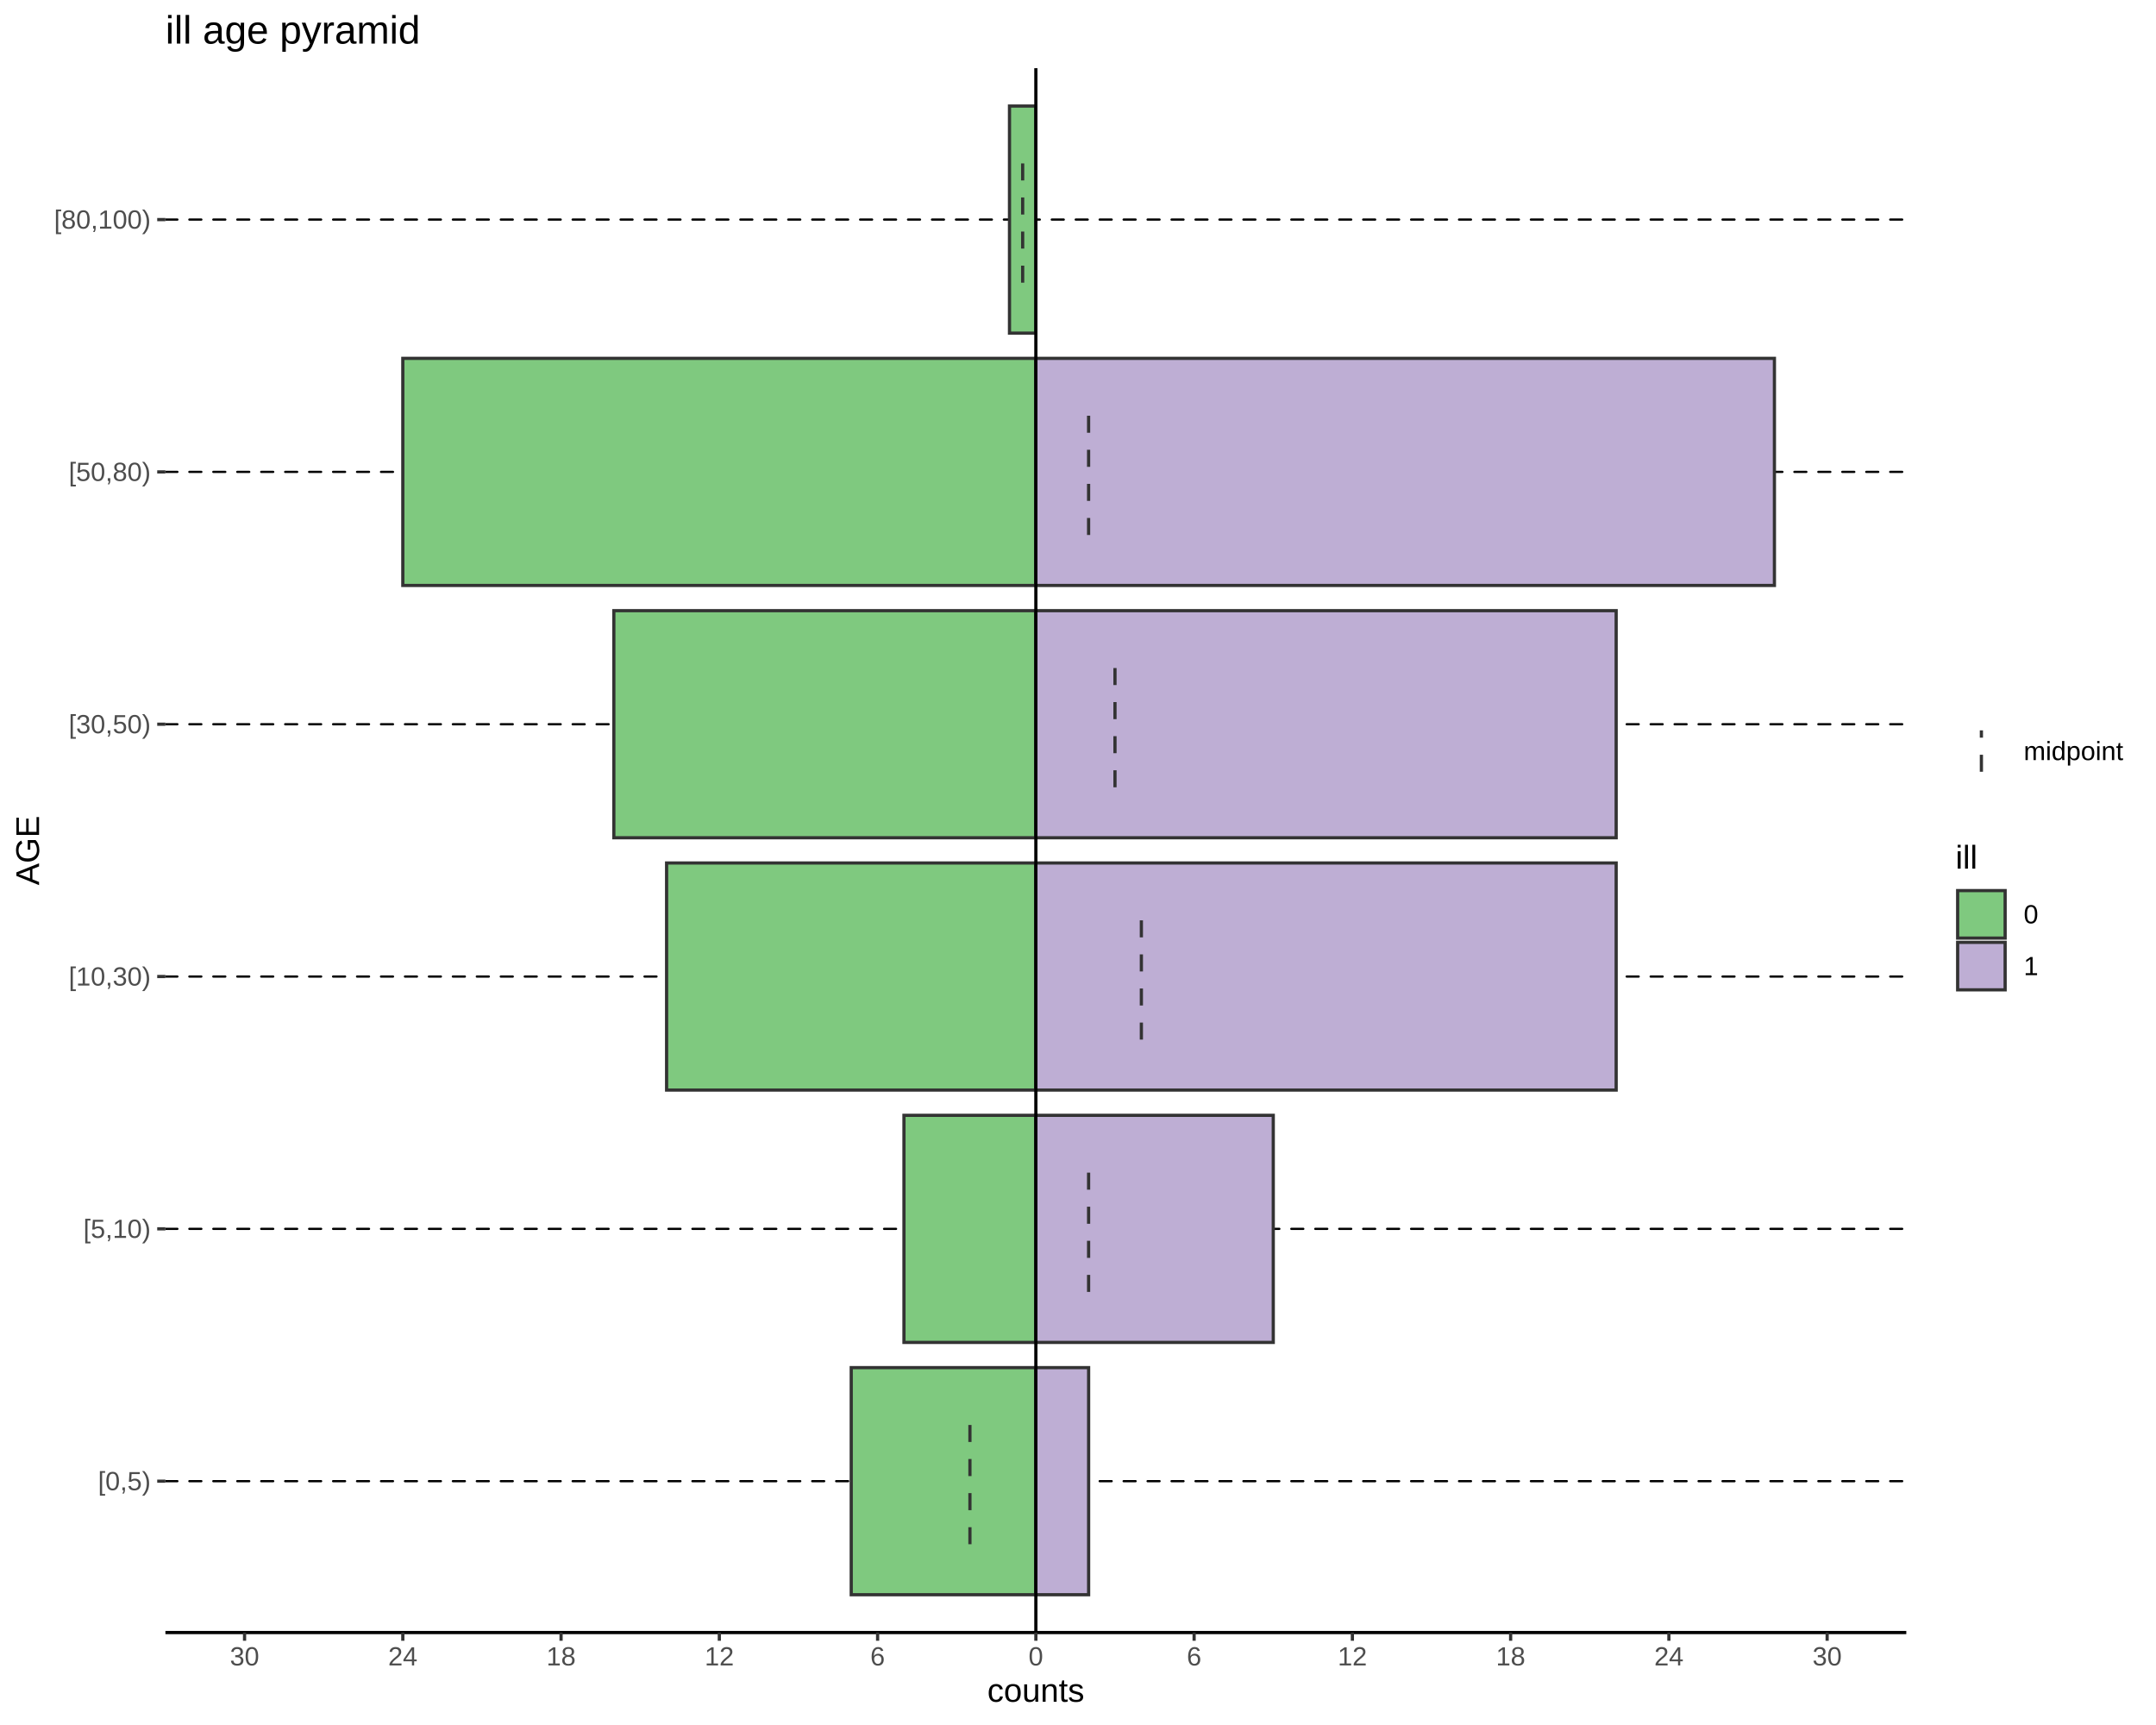
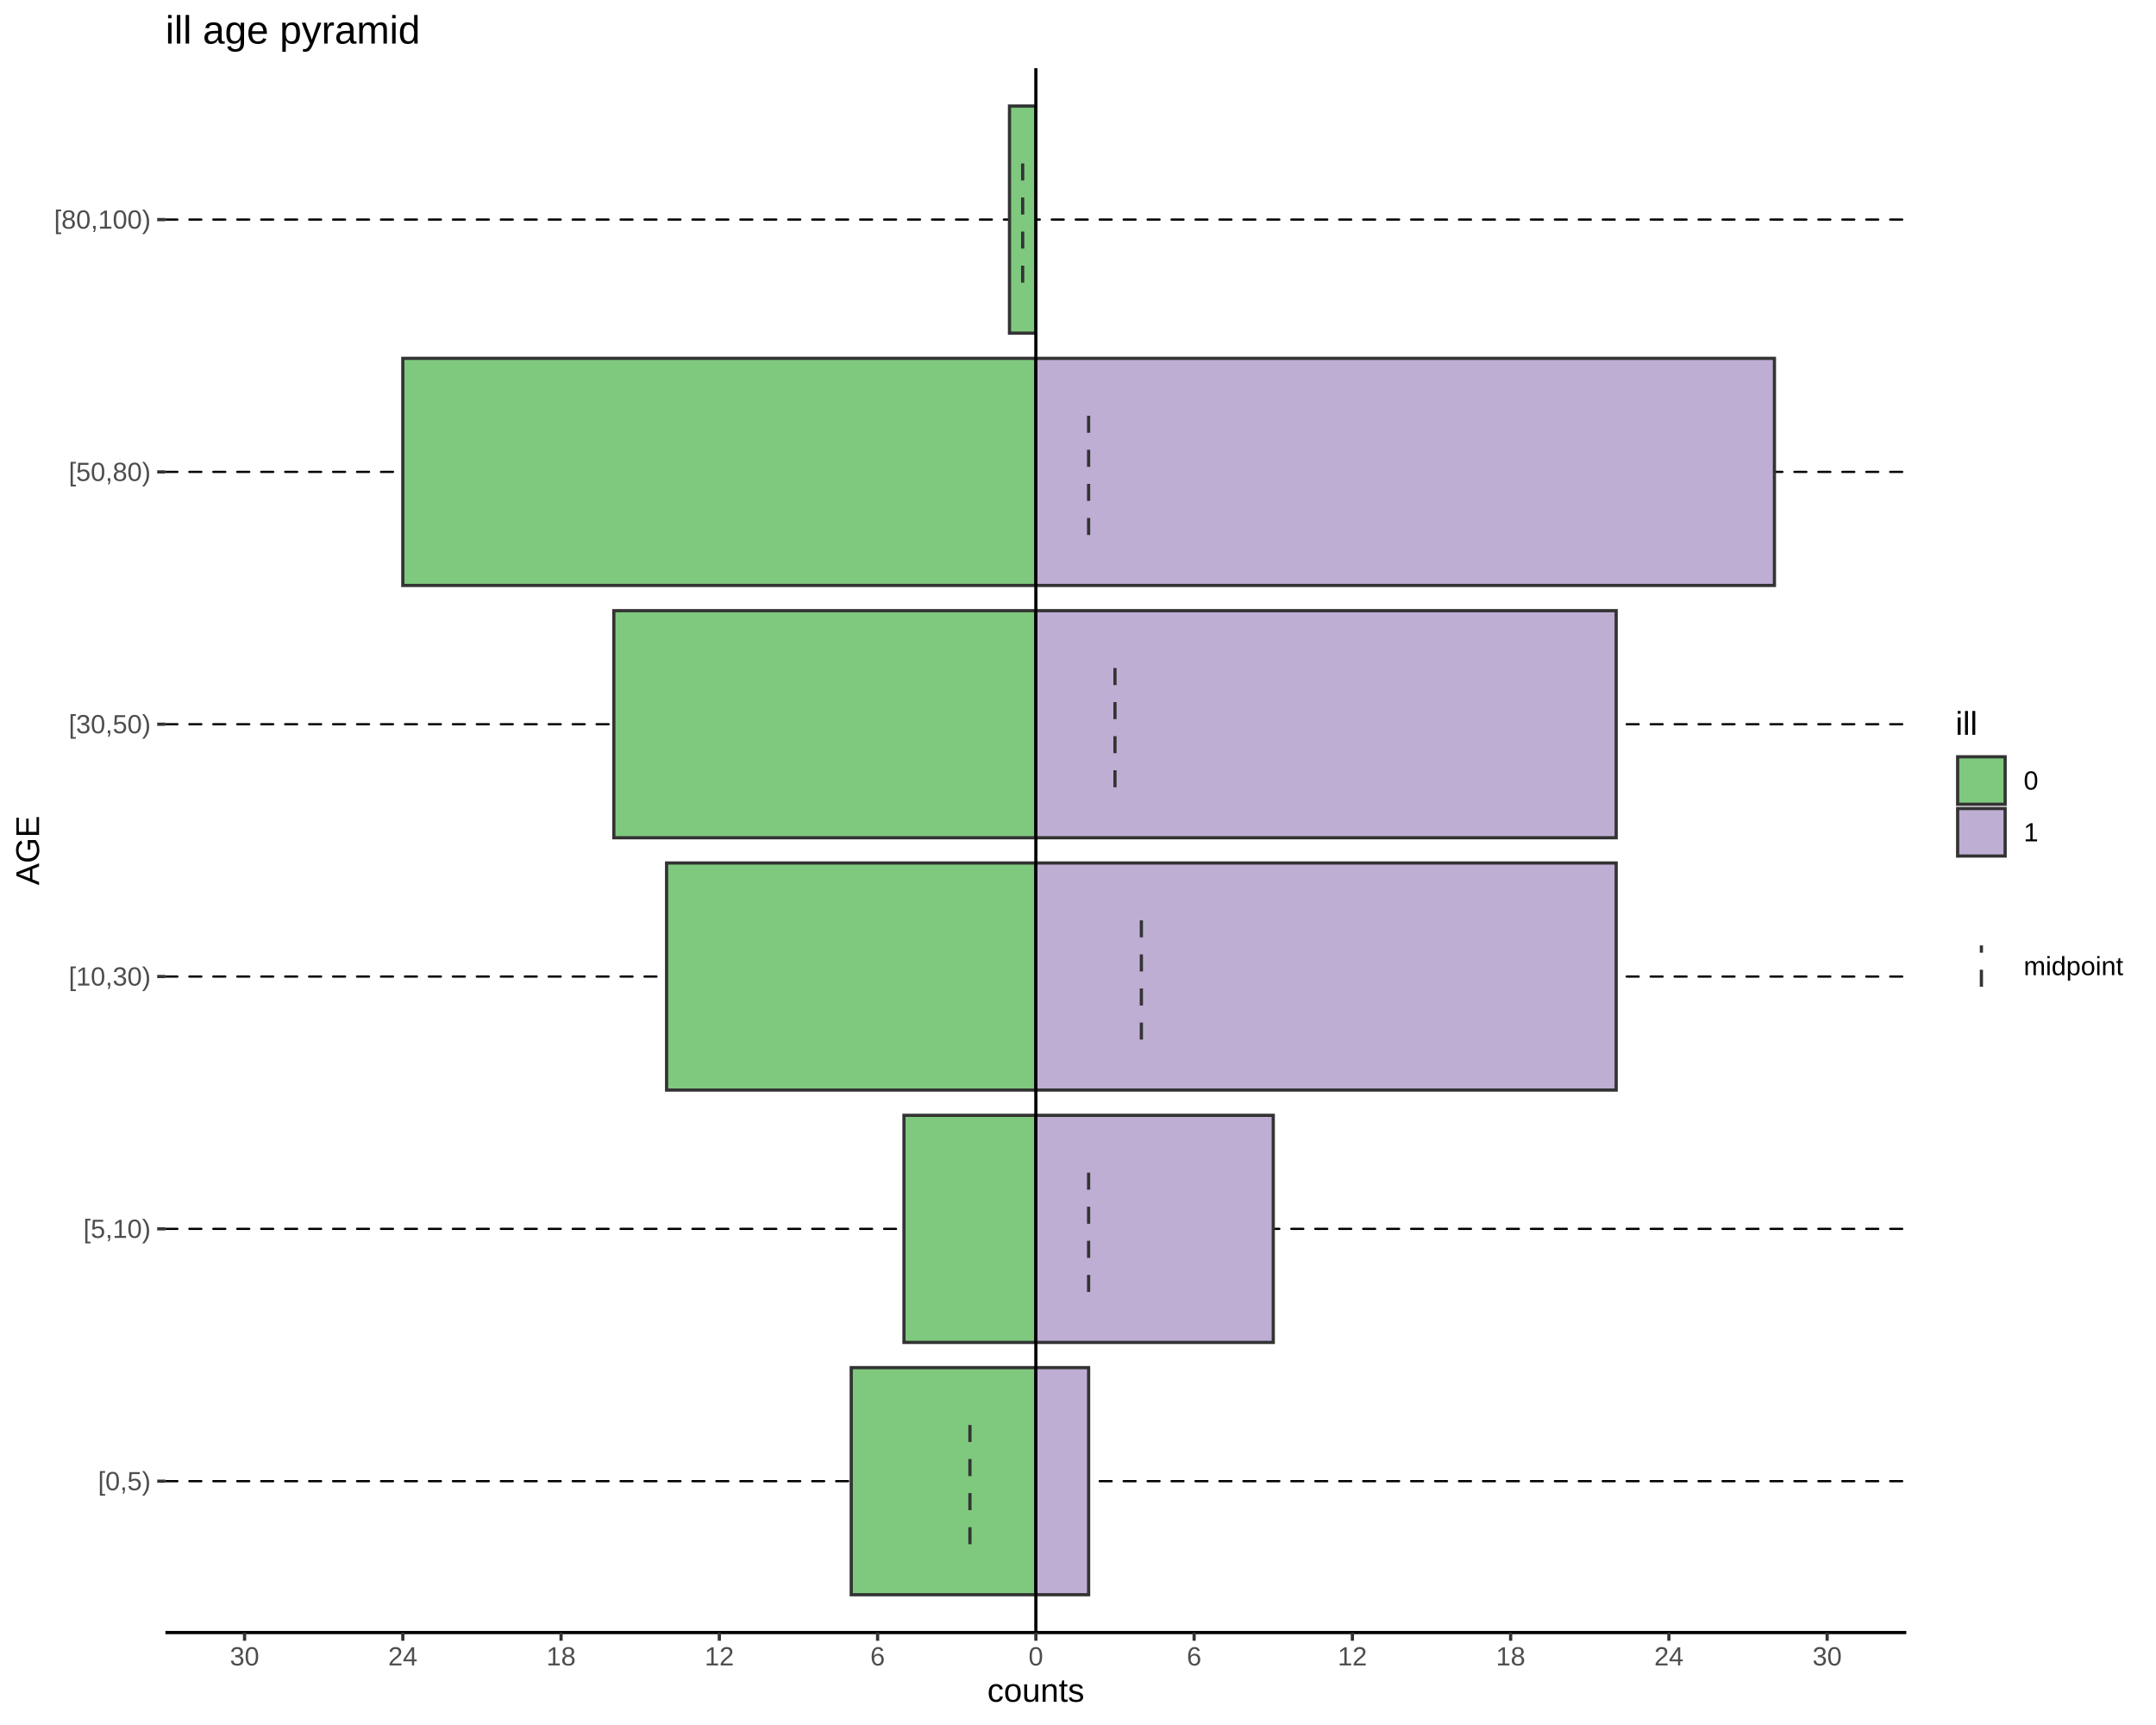
<svg xmlns="http://www.w3.org/2000/svg" viewBox="0 0 720.00 576.00">
  <defs>
    <style type="text/css">
    line, polyline, polygon, path, rect, circle {
      fill: none;
      stroke: #000000;
      stroke-linecap: round;
      stroke-linejoin: round;
      stroke-miterlimit: 10.00;
    }
  </style>
  </defs>
  <rect width="100%" height="100%" style="stroke: none; fill: #FFFFFF;" />
  <rect x="0.00" y="0.00" width="720.00" height="576.00" style="stroke-width: 1.07; stroke: #FFFFFF; fill: #FFFFFF;" />
  <defs>
    <clipPath id="cpNTUuMjR8NjM2LjYxfDU0NS4xM3wyMi43Nw==">
      <rect x="55.24" y="22.77" width="581.36" height="522.36" />
    </clipPath>
  </defs>
  <rect x="55.24" y="22.77" width="581.36" height="522.36" style="stroke-width: 1.07; stroke: none; fill: #FFFFFF;" clip-path="url(#cpNTUuMjR8NjM2LjYxfDU0NS4xM3wyMi43Nw==)" />
  <polyline points="55.24,494.58 636.61,494.58 " style="stroke-width: 0.75; stroke-dasharray: 4.00,4.00;" clip-path="url(#cpNTUuMjR8NjM2LjYxfDU0NS4xM3wyMi43Nw==)" />
  <polyline points="55.24,410.33 636.61,410.33 " style="stroke-width: 0.75; stroke-dasharray: 4.00,4.00;" clip-path="url(#cpNTUuMjR8NjM2LjYxfDU0NS4xM3wyMi43Nw==)" />
  <polyline points="55.24,326.08 636.61,326.08 " style="stroke-width: 0.75; stroke-dasharray: 4.00,4.00;" clip-path="url(#cpNTUuMjR8NjM2LjYxfDU0NS4xM3wyMi43Nw==)" />
  <polyline points="55.24,241.83 636.61,241.83 " style="stroke-width: 0.75; stroke-dasharray: 4.00,4.00;" clip-path="url(#cpNTUuMjR8NjM2LjYxfDU0NS4xM3wyMi43Nw==)" />
  <polyline points="55.24,157.57 636.61,157.57 " style="stroke-width: 0.75; stroke-dasharray: 4.00,4.00;" clip-path="url(#cpNTUuMjR8NjM2LjYxfDU0NS4xM3wyMi43Nw==)" />
  <polyline points="55.24,73.32 636.61,73.32 " style="stroke-width: 0.75; stroke-dasharray: 4.00,4.00;" clip-path="url(#cpNTUuMjR8NjM2LjYxfDU0NS4xM3wyMi43Nw==)" />
  <rect x="284.27" y="456.67" width="61.66" height="75.83" style="stroke-width: 1.07; stroke: #333333; stroke-linecap: square; stroke-linejoin: miter; fill: #7FC97F;" clip-path="url(#cpNTUuMjR8NjM2LjYxfDU0NS4xM3wyMi43Nw==)" />
  <rect x="301.88" y="372.42" width="44.04" height="75.83" style="stroke-width: 1.07; stroke: #333333; stroke-linecap: square; stroke-linejoin: miter; fill: #7FC97F;" clip-path="url(#cpNTUuMjR8NjM2LjYxfDU0NS4xM3wyMi43Nw==)" />
  <rect x="222.61" y="288.16" width="123.32" height="75.83" style="stroke-width: 1.07; stroke: #333333; stroke-linecap: square; stroke-linejoin: miter; fill: #7FC97F;" clip-path="url(#cpNTUuMjR8NjM2LjYxfDU0NS4xM3wyMi43Nw==)" />
  <rect x="204.99" y="203.91" width="140.94" height="75.83" style="stroke-width: 1.07; stroke: #333333; stroke-linecap: square; stroke-linejoin: miter; fill: #7FC97F;" clip-path="url(#cpNTUuMjR8NjM2LjYxfDU0NS4xM3wyMi43Nw==)" />
  <rect x="134.52" y="119.66" width="211.41" height="75.83" style="stroke-width: 1.07; stroke: #333333; stroke-linecap: square; stroke-linejoin: miter; fill: #7FC97F;" clip-path="url(#cpNTUuMjR8NjM2LjYxfDU0NS4xM3wyMi43Nw==)" />
  <rect x="337.12" y="35.41" width="8.81" height="75.83" style="stroke-width: 1.07; stroke: #333333; stroke-linecap: square; stroke-linejoin: miter; fill: #7FC97F;" clip-path="url(#cpNTUuMjR8NjM2LjYxfDU0NS4xM3wyMi43Nw==)" />
  <rect x="345.93" y="456.67" width="17.62" height="75.83" style="stroke-width: 1.07; stroke: #333333; stroke-linecap: square; stroke-linejoin: miter; fill: #BEAED4;" clip-path="url(#cpNTUuMjR8NjM2LjYxfDU0NS4xM3wyMi43Nw==)" />
  <rect x="345.93" y="372.42" width="79.28" height="75.83" style="stroke-width: 1.07; stroke: #333333; stroke-linecap: square; stroke-linejoin: miter; fill: #BEAED4;" clip-path="url(#cpNTUuMjR8NjM2LjYxfDU0NS4xM3wyMi43Nw==)" />
  <rect x="345.93" y="288.16" width="193.79" height="75.83" style="stroke-width: 1.07; stroke: #333333; stroke-linecap: square; stroke-linejoin: miter; fill: #BEAED4;" clip-path="url(#cpNTUuMjR8NjM2LjYxfDU0NS4xM3wyMi43Nw==)" />
  <rect x="345.93" y="203.91" width="193.79" height="75.83" style="stroke-width: 1.07; stroke: #333333; stroke-linecap: square; stroke-linejoin: miter; fill: #BEAED4;" clip-path="url(#cpNTUuMjR8NjM2LjYxfDU0NS4xM3wyMi43Nw==)" />
  <rect x="345.93" y="119.66" width="246.64" height="75.83" style="stroke-width: 1.07; stroke: #333333; stroke-linecap: square; stroke-linejoin: miter; fill: #BEAED4;" clip-path="url(#cpNTUuMjR8NjM2LjYxfDU0NS4xM3wyMi43Nw==)" />
  <line x1="323.91" y1="515.64" x2="323.91" y2="473.52" style="stroke-width: 1.07; stroke: #333333; stroke-dasharray: 5.69,5.69; stroke-linecap: butt;" clip-path="url(#cpNTUuMjR8NjM2LjYxfDU0NS4xM3wyMi43Nw==)" />
  <line x1="363.54" y1="431.39" x2="363.54" y2="389.27" style="stroke-width: 1.07; stroke: #333333; stroke-dasharray: 5.69,5.69; stroke-linecap: butt;" clip-path="url(#cpNTUuMjR8NjM2LjYxfDU0NS4xM3wyMi43Nw==)" />
  <line x1="381.16" y1="347.14" x2="381.16" y2="305.01" style="stroke-width: 1.07; stroke: #333333; stroke-dasharray: 5.69,5.69; stroke-linecap: butt;" clip-path="url(#cpNTUuMjR8NjM2LjYxfDU0NS4xM3wyMi43Nw==)" />
  <line x1="372.35" y1="262.89" x2="372.35" y2="220.76" style="stroke-width: 1.07; stroke: #333333; stroke-dasharray: 5.69,5.69; stroke-linecap: butt;" clip-path="url(#cpNTUuMjR8NjM2LjYxfDU0NS4xM3wyMi43Nw==)" />
  <line x1="363.54" y1="178.64" x2="363.54" y2="136.51" style="stroke-width: 1.07; stroke: #333333; stroke-dasharray: 5.69,5.69; stroke-linecap: butt;" clip-path="url(#cpNTUuMjR8NjM2LjYxfDU0NS4xM3wyMi43Nw==)" />
  <line x1="341.52" y1="94.39" x2="341.52" y2="52.26" style="stroke-width: 1.07; stroke: #333333; stroke-dasharray: 5.69,5.69; stroke-linecap: butt;" clip-path="url(#cpNTUuMjR8NjM2LjYxfDU0NS4xM3wyMi43Nw==)" />
  <line x1="345.93" y1="545.13" x2="345.93" y2="22.77" style="stroke-width: 1.07; stroke-linecap: butt;" clip-path="url(#cpNTUuMjR8NjM2LjYxfDU0NS4xM3wyMi43Nw==)" />
  <defs>
    <clipPath id="cpMC4wMHw3MjAuMDB8NTc2LjAwfDAuMDA=">
      <rect x="0.00" y="0.00" width="720.00" height="576.00" />
    </clipPath>
  </defs>
  <g clip-path="url(#cpMC4wMHw3MjAuMDB8NTc2LjAwfDAuMDA=)">
    <text x="32.73" y="497.60" style="font-size: 8.80px; fill: #4D4D4D; font-family: Liberation Sans;" textLength="17.58px" lengthAdjust="spacingAndGlyphs">[0,5)</text>
  </g>
  <g clip-path="url(#cpMC4wMHw3MjAuMDB8NTc2LjAwfDAuMDA=)">
    <text x="27.84" y="413.35" style="font-size: 8.80px; fill: #4D4D4D; font-family: Liberation Sans;" textLength="22.47px" lengthAdjust="spacingAndGlyphs">[5,10)</text>
  </g>
  <g clip-path="url(#cpMC4wMHw3MjAuMDB8NTc2LjAwfDAuMDA=)">
    <text x="22.95" y="329.10" style="font-size: 8.80px; fill: #4D4D4D; font-family: Liberation Sans;" textLength="27.36px" lengthAdjust="spacingAndGlyphs">[10,30)</text>
  </g>
  <g clip-path="url(#cpMC4wMHw3MjAuMDB8NTc2LjAwfDAuMDA=)">
    <text x="22.95" y="244.85" style="font-size: 8.80px; fill: #4D4D4D; font-family: Liberation Sans;" textLength="27.36px" lengthAdjust="spacingAndGlyphs">[30,50)</text>
  </g>
  <g clip-path="url(#cpMC4wMHw3MjAuMDB8NTc2LjAwfDAuMDA=)">
    <text x="22.95" y="160.60" style="font-size: 8.80px; fill: #4D4D4D; font-family: Liberation Sans;" textLength="27.36px" lengthAdjust="spacingAndGlyphs">[50,80)</text>
  </g>
  <g clip-path="url(#cpMC4wMHw3MjAuMDB8NTc2LjAwfDAuMDA=)">
    <text x="18.06" y="76.35" style="font-size: 8.80px; fill: #4D4D4D; font-family: Liberation Sans;" textLength="32.25px" lengthAdjust="spacingAndGlyphs">[80,100)</text>
  </g>
  <polyline points="52.50,494.58 55.24,494.58 " style="stroke-width: 1.07; stroke: #333333; stroke-linecap: butt;" clip-path="url(#cpMC4wMHw3MjAuMDB8NTc2LjAwfDAuMDA=)" />
  <polyline points="52.50,410.33 55.24,410.33 " style="stroke-width: 1.07; stroke: #333333; stroke-linecap: butt;" clip-path="url(#cpMC4wMHw3MjAuMDB8NTc2LjAwfDAuMDA=)" />
  <polyline points="52.50,326.08 55.24,326.08 " style="stroke-width: 1.07; stroke: #333333; stroke-linecap: butt;" clip-path="url(#cpMC4wMHw3MjAuMDB8NTc2LjAwfDAuMDA=)" />
  <polyline points="52.50,241.83 55.24,241.83 " style="stroke-width: 1.07; stroke: #333333; stroke-linecap: butt;" clip-path="url(#cpMC4wMHw3MjAuMDB8NTc2LjAwfDAuMDA=)" />
  <polyline points="52.50,157.57 55.24,157.57 " style="stroke-width: 1.07; stroke: #333333; stroke-linecap: butt;" clip-path="url(#cpMC4wMHw3MjAuMDB8NTc2LjAwfDAuMDA=)" />
  <polyline points="52.50,73.32 55.24,73.32 " style="stroke-width: 1.07; stroke: #333333; stroke-linecap: butt;" clip-path="url(#cpMC4wMHw3MjAuMDB8NTc2LjAwfDAuMDA=)" />
  <polyline points="55.24,545.13 636.61,545.13 " style="stroke-width: 1.07; stroke-linecap: butt;" clip-path="url(#cpMC4wMHw3MjAuMDB8NTc2LjAwfDAuMDA=)" />
  <polyline points="81.67,547.87 81.67,545.13 " style="stroke-width: 1.07; stroke: #333333; stroke-linecap: butt;" clip-path="url(#cpMC4wMHw3MjAuMDB8NTc2LjAwfDAuMDA=)" />
  <polyline points="134.52,547.87 134.52,545.13 " style="stroke-width: 1.07; stroke: #333333; stroke-linecap: butt;" clip-path="url(#cpMC4wMHw3MjAuMDB8NTc2LjAwfDAuMDA=)" />
  <polyline points="187.37,547.87 187.37,545.13 " style="stroke-width: 1.07; stroke: #333333; stroke-linecap: butt;" clip-path="url(#cpMC4wMHw3MjAuMDB8NTc2LjAwfDAuMDA=)" />
  <polyline points="240.22,547.87 240.22,545.13 " style="stroke-width: 1.07; stroke: #333333; stroke-linecap: butt;" clip-path="url(#cpMC4wMHw3MjAuMDB8NTc2LjAwfDAuMDA=)" />
  <polyline points="293.08,547.87 293.08,545.13 " style="stroke-width: 1.07; stroke: #333333; stroke-linecap: butt;" clip-path="url(#cpMC4wMHw3MjAuMDB8NTc2LjAwfDAuMDA=)" />
  <polyline points="345.93,547.87 345.93,545.13 " style="stroke-width: 1.07; stroke: #333333; stroke-linecap: butt;" clip-path="url(#cpMC4wMHw3MjAuMDB8NTc2LjAwfDAuMDA=)" />
  <polyline points="398.78,547.87 398.78,545.13 " style="stroke-width: 1.07; stroke: #333333; stroke-linecap: butt;" clip-path="url(#cpMC4wMHw3MjAuMDB8NTc2LjAwfDAuMDA=)" />
  <polyline points="451.63,547.87 451.63,545.13 " style="stroke-width: 1.07; stroke: #333333; stroke-linecap: butt;" clip-path="url(#cpMC4wMHw3MjAuMDB8NTc2LjAwfDAuMDA=)" />
  <polyline points="504.48,547.87 504.48,545.13 " style="stroke-width: 1.07; stroke: #333333; stroke-linecap: butt;" clip-path="url(#cpMC4wMHw3MjAuMDB8NTc2LjAwfDAuMDA=)" />
  <polyline points="557.33,547.87 557.33,545.13 " style="stroke-width: 1.07; stroke: #333333; stroke-linecap: butt;" clip-path="url(#cpMC4wMHw3MjAuMDB8NTc2LjAwfDAuMDA=)" />
  <polyline points="610.18,547.87 610.18,545.13 " style="stroke-width: 1.07; stroke: #333333; stroke-linecap: butt;" clip-path="url(#cpMC4wMHw3MjAuMDB8NTc2LjAwfDAuMDA=)" />
  <g clip-path="url(#cpMC4wMHw3MjAuMDB8NTc2LjAwfDAuMDA=)">
    <text x="76.78" y="556.11" style="font-size: 8.80px; fill: #4D4D4D; font-family: Liberation Sans;" textLength="9.78px" lengthAdjust="spacingAndGlyphs">30</text>
  </g>
  <g clip-path="url(#cpMC4wMHw3MjAuMDB8NTc2LjAwfDAuMDA=)">
    <text x="129.63" y="556.11" style="font-size: 8.80px; fill: #4D4D4D; font-family: Liberation Sans;" textLength="9.78px" lengthAdjust="spacingAndGlyphs">24</text>
  </g>
  <g clip-path="url(#cpMC4wMHw3MjAuMDB8NTc2LjAwfDAuMDA=)">
    <text x="182.48" y="556.11" style="font-size: 8.80px; fill: #4D4D4D; font-family: Liberation Sans;" textLength="9.78px" lengthAdjust="spacingAndGlyphs">18</text>
  </g>
  <g clip-path="url(#cpMC4wMHw3MjAuMDB8NTc2LjAwfDAuMDA=)">
    <text x="235.33" y="556.11" style="font-size: 8.80px; fill: #4D4D4D; font-family: Liberation Sans;" textLength="9.78px" lengthAdjust="spacingAndGlyphs">12</text>
  </g>
  <g clip-path="url(#cpMC4wMHw3MjAuMDB8NTc2LjAwfDAuMDA=)">
    <text x="290.63" y="556.11" style="font-size: 8.80px; fill: #4D4D4D; font-family: Liberation Sans;" textLength="4.89px" lengthAdjust="spacingAndGlyphs">6</text>
  </g>
  <g clip-path="url(#cpMC4wMHw3MjAuMDB8NTc2LjAwfDAuMDA=)">
    <text x="343.48" y="556.11" style="font-size: 8.80px; fill: #4D4D4D; font-family: Liberation Sans;" textLength="4.89px" lengthAdjust="spacingAndGlyphs">0</text>
  </g>
  <g clip-path="url(#cpMC4wMHw3MjAuMDB8NTc2LjAwfDAuMDA=)">
    <text x="396.33" y="556.11" style="font-size: 8.80px; fill: #4D4D4D; font-family: Liberation Sans;" textLength="4.89px" lengthAdjust="spacingAndGlyphs">6</text>
  </g>
  <g clip-path="url(#cpMC4wMHw3MjAuMDB8NTc2LjAwfDAuMDA=)">
    <text x="446.74" y="556.11" style="font-size: 8.80px; fill: #4D4D4D; font-family: Liberation Sans;" textLength="9.78px" lengthAdjust="spacingAndGlyphs">12</text>
  </g>
  <g clip-path="url(#cpMC4wMHw3MjAuMDB8NTc2LjAwfDAuMDA=)">
    <text x="499.59" y="556.11" style="font-size: 8.80px; fill: #4D4D4D; font-family: Liberation Sans;" textLength="9.78px" lengthAdjust="spacingAndGlyphs">18</text>
  </g>
  <g clip-path="url(#cpMC4wMHw3MjAuMDB8NTc2LjAwfDAuMDA=)">
    <text x="552.44" y="556.11" style="font-size: 8.80px; fill: #4D4D4D; font-family: Liberation Sans;" textLength="9.78px" lengthAdjust="spacingAndGlyphs">24</text>
  </g>
  <g clip-path="url(#cpMC4wMHw3MjAuMDB8NTc2LjAwfDAuMDA=)">
    <text x="605.29" y="556.11" style="font-size: 8.80px; fill: #4D4D4D; font-family: Liberation Sans;" textLength="9.78px" lengthAdjust="spacingAndGlyphs">30</text>
  </g>
  <g clip-path="url(#cpMC4wMHw3MjAuMDB8NTc2LjAwfDAuMDA=)">
    <text x="329.71" y="568.24" style="font-size: 11.00px; font-family: Liberation Sans;" textLength="32.44px" lengthAdjust="spacingAndGlyphs">counts</text>
  </g>
  <g clip-path="url(#cpMC4wMHw3MjAuMDB8NTc2LjAwfDAuMDA=)">
    <text transform="translate(13.04,295.58) rotate(-90)" style="font-size: 11.00px; font-family: Liberation Sans;" textLength="23.25px" lengthAdjust="spacingAndGlyphs">AGE</text>
  </g>
-   <rect x="647.57" y="231.19" width="66.95" height="33.72" style="stroke-width: 1.07; stroke: none; fill: #FFFFFF;" clip-path="url(#cpMC4wMHw3MjAuMDB8NTc2LjAwfDAuMDA=)" />
-   <line x1="661.69" y1="257.70" x2="661.69" y2="243.88" style="stroke-width: 1.07; stroke: #333333; stroke-dasharray: 5.69,5.69; stroke-linecap: butt;" clip-path="url(#cpMC4wMHw3MjAuMDB8NTc2LjAwfDAuMDA=)" />
+   <rect x="647.57" y="231.19" width="38.61" height="60.84" style="stroke-width: 1.07; stroke: none; fill: #FFFFFF;" clip-path="url(#cpMC4wMHw3MjAuMDB8NTc2LjAwfDAuMDA=)" />
  <g clip-path="url(#cpMC4wMHw3MjAuMDB8NTc2LjAwfDAuMDA=)">
-     <text x="675.81" y="253.81" style="font-size: 8.80px; font-family: Liberation Sans;" textLength="33.23px" lengthAdjust="spacingAndGlyphs">midpoint</text>
+     <text x="653.05" y="245.37" style="font-size: 11.00px; font-family: Liberation Sans;" textLength="7.31px" lengthAdjust="spacingAndGlyphs">ill</text>
  </g>
-   <rect x="647.57" y="275.87" width="38.61" height="60.84" style="stroke-width: 1.07; stroke: none; fill: #FFFFFF;" clip-path="url(#cpMC4wMHw3MjAuMDB8NTc2LjAwfDAuMDA=)" />
+   <rect x="653.76" y="252.70" width="15.86" height="15.86" style="stroke-width: 1.07; stroke: #333333; stroke-linecap: square; stroke-linejoin: miter; fill: #7FC97F;" clip-path="url(#cpMC4wMHw3MjAuMDB8NTc2LjAwfDAuMDA=)" />
+   <rect x="653.76" y="269.98" width="15.86" height="15.86" style="stroke-width: 1.07; stroke: #333333; stroke-linecap: square; stroke-linejoin: miter; fill: #BEAED4;" clip-path="url(#cpMC4wMHw3MjAuMDB8NTc2LjAwfDAuMDA=)" />
  <g clip-path="url(#cpMC4wMHw3MjAuMDB8NTc2LjAwfDAuMDA=)">
-     <text x="653.05" y="290.05" style="font-size: 11.00px; font-family: Liberation Sans;" textLength="7.31px" lengthAdjust="spacingAndGlyphs">ill</text>
-   </g>
-   <rect x="653.76" y="297.38" width="15.86" height="15.86" style="stroke-width: 1.07; stroke: #333333; stroke-linecap: square; stroke-linejoin: miter; fill: #7FC97F;" clip-path="url(#cpMC4wMHw3MjAuMDB8NTc2LjAwfDAuMDA=)" />
-   <rect x="653.76" y="314.66" width="15.86" height="15.86" style="stroke-width: 1.07; stroke: #333333; stroke-linecap: square; stroke-linejoin: miter; fill: #BEAED4;" clip-path="url(#cpMC4wMHw3MjAuMDB8NTc2LjAwfDAuMDA=)" />
-   <g clip-path="url(#cpMC4wMHw3MjAuMDB8NTc2LjAwfDAuMDA=)">
-     <text x="675.81" y="308.33" style="font-size: 8.80px; font-family: Liberation Sans;" textLength="4.89px" lengthAdjust="spacingAndGlyphs">0</text>
+     <text x="675.81" y="263.66" style="font-size: 8.80px; font-family: Liberation Sans;" textLength="4.89px" lengthAdjust="spacingAndGlyphs">0</text>
  </g>
  <g clip-path="url(#cpMC4wMHw3MjAuMDB8NTc2LjAwfDAuMDA=)">
-     <text x="675.81" y="325.61" style="font-size: 8.80px; font-family: Liberation Sans;" textLength="4.89px" lengthAdjust="spacingAndGlyphs">1</text>
+     <text x="675.81" y="280.94" style="font-size: 8.80px; font-family: Liberation Sans;" textLength="4.89px" lengthAdjust="spacingAndGlyphs">1</text>
+   </g>
+   <rect x="647.57" y="302.99" width="66.95" height="33.72" style="stroke-width: 1.07; stroke: none; fill: #FFFFFF;" clip-path="url(#cpMC4wMHw3MjAuMDB8NTc2LjAwfDAuMDA=)" />
+   <line x1="661.69" y1="329.50" x2="661.69" y2="315.68" style="stroke-width: 1.07; stroke: #333333; stroke-dasharray: 5.69,5.69; stroke-linecap: butt;" clip-path="url(#cpMC4wMHw3MjAuMDB8NTc2LjAwfDAuMDA=)" />
+   <g clip-path="url(#cpMC4wMHw3MjAuMDB8NTc2LjAwfDAuMDA=)">
+     <text x="675.81" y="325.61" style="font-size: 8.80px; font-family: Liberation Sans;" textLength="33.23px" lengthAdjust="spacingAndGlyphs">midpoint</text>
  </g>
  <g clip-path="url(#cpMC4wMHw3MjAuMDB8NTc2LjAwfDAuMDA=)">
    <text x="55.24" y="14.56" style="font-size: 13.20px; font-family: Liberation Sans;" textLength="85.00px" lengthAdjust="spacingAndGlyphs">ill age pyramid</text>
  </g>
</svg>
